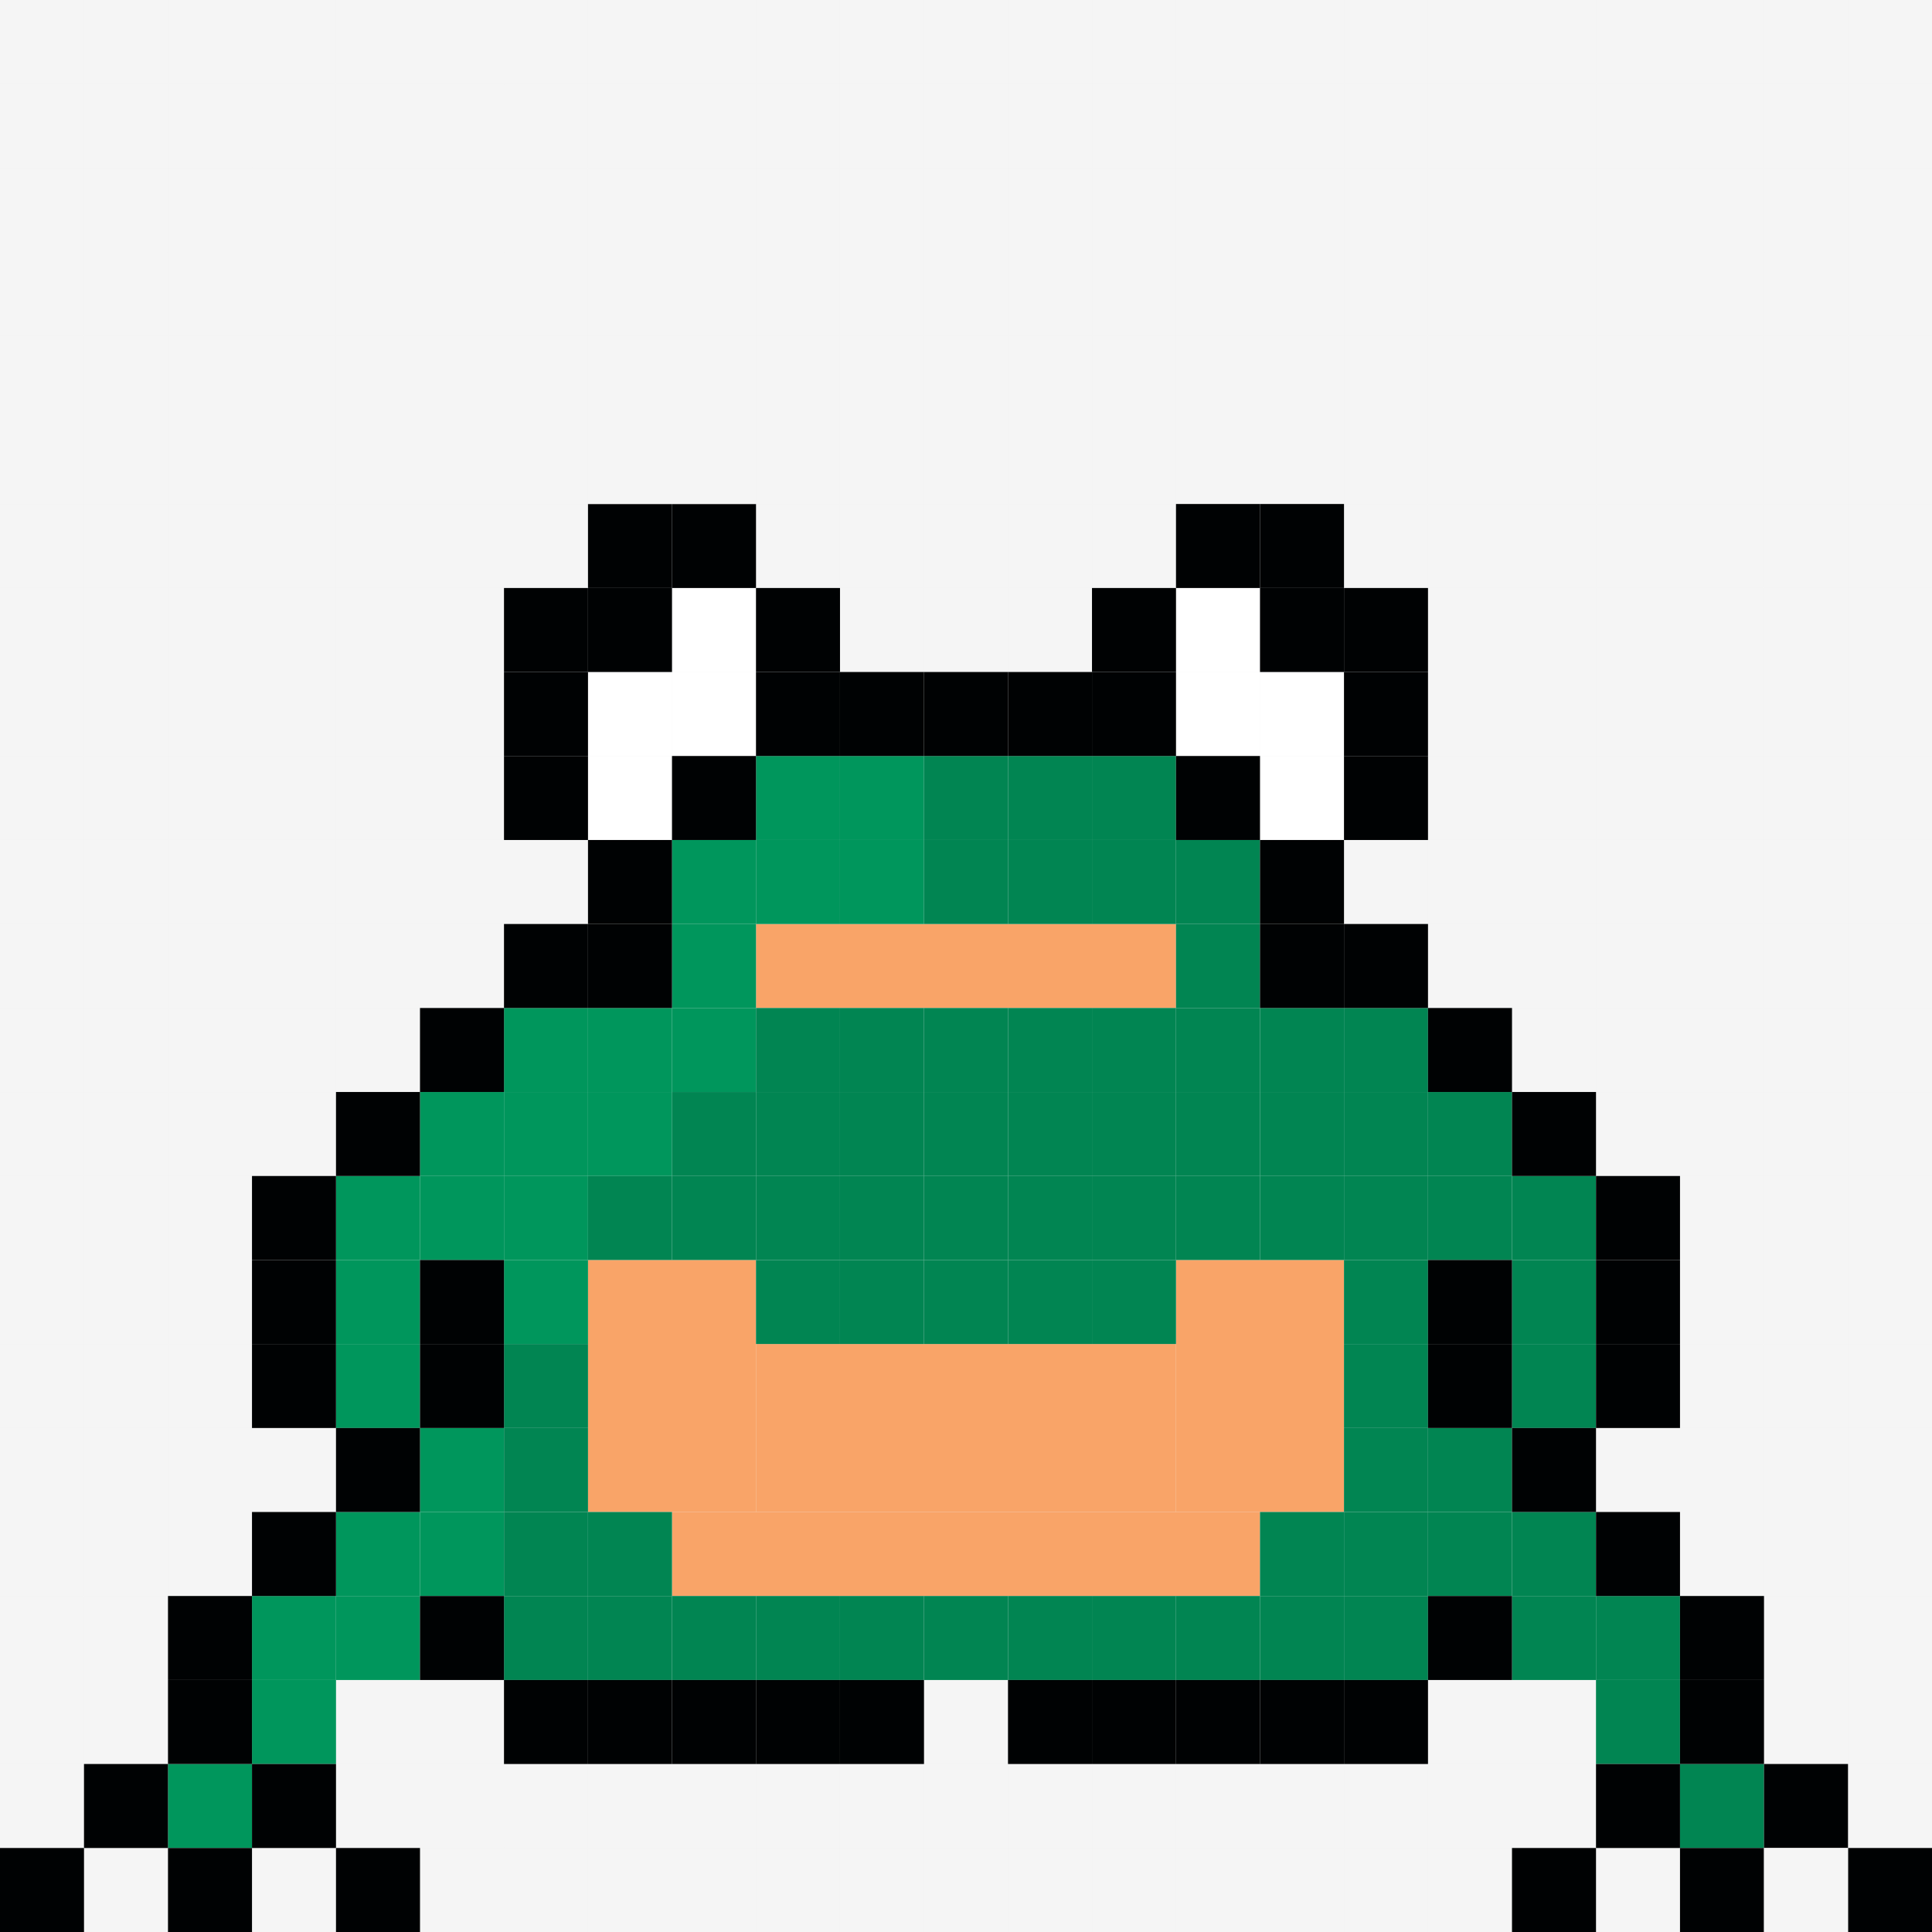
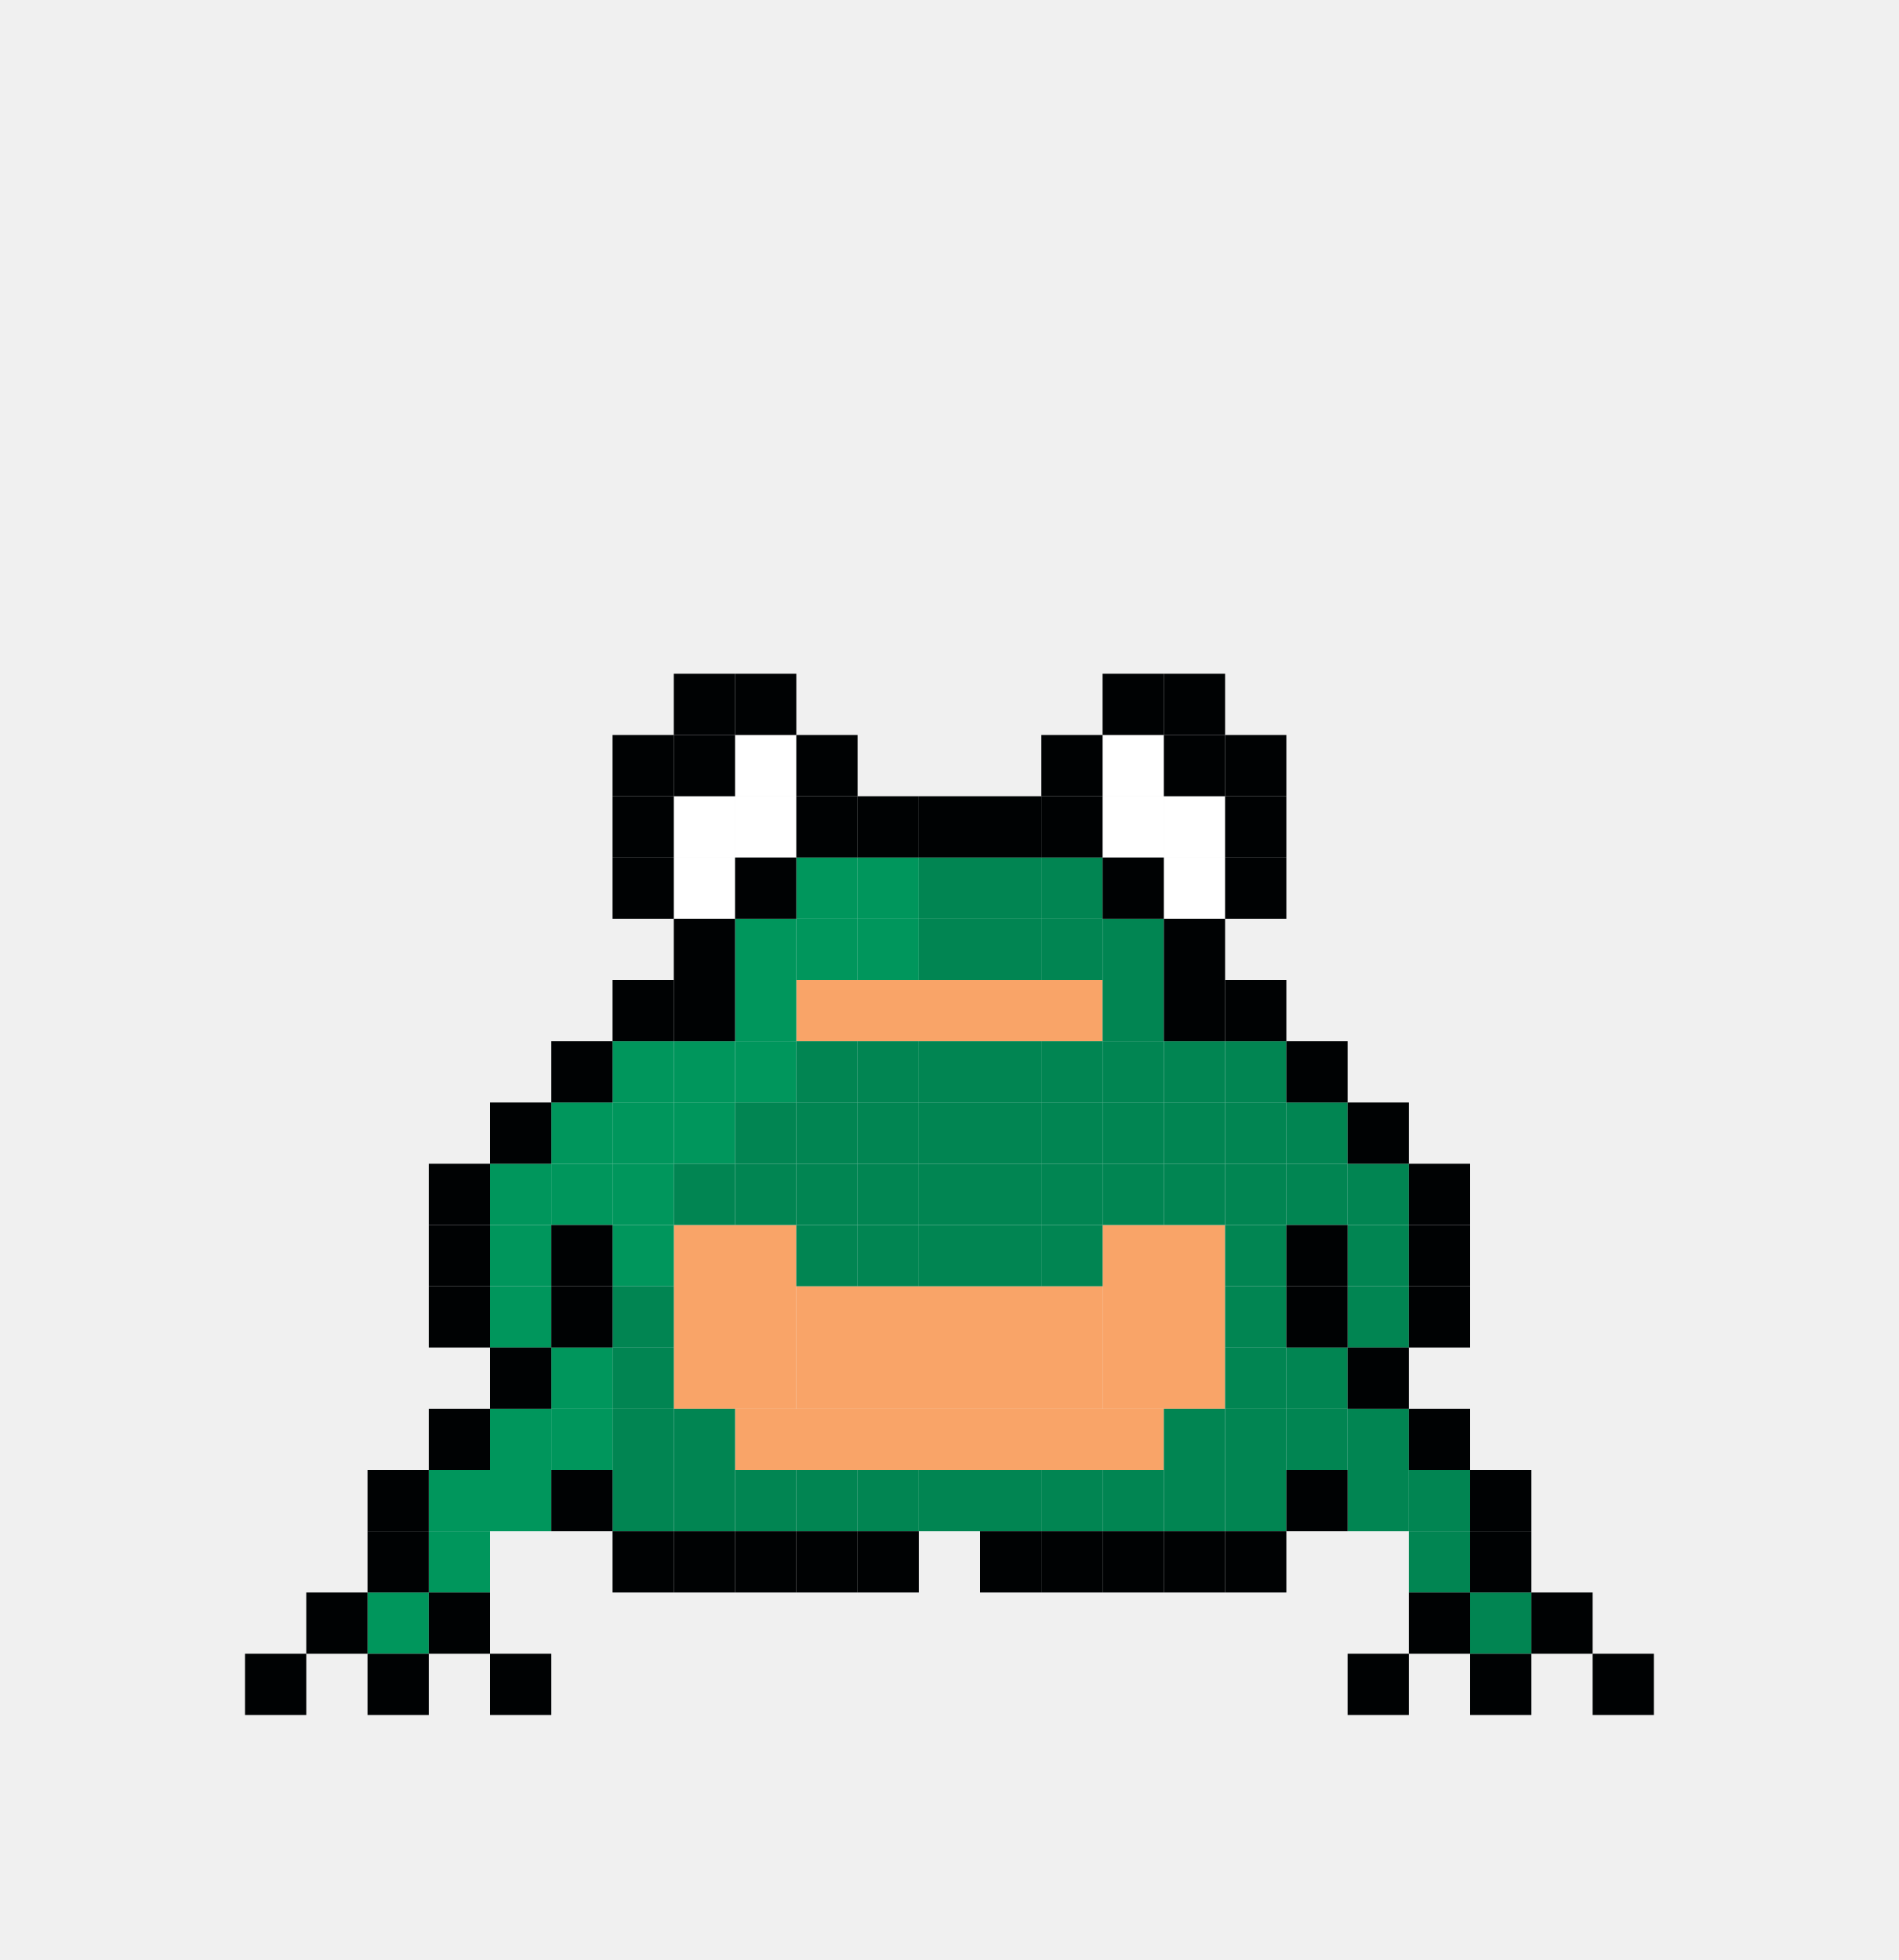
- <svg xmlns="http://www.w3.org/2000/svg" width="23" height="23" viewBox="0 0 23 23" fill="none">
-   <rect x="9" y="16" width="5" height="2" fill="#F9A468" />
-   <rect x="14" y="15" width="2" height="3" fill="#F9A468" />
-   <rect x="7" y="15" width="2" height="3" fill="#F9A468" />
-   <rect x="8" y="18" width="7" height="1" fill="#F9A468" />
-   <rect x="9" width="1" height="1" fill="#F5F5F5" />
-   <rect x="9" y="1" width="1" height="1" fill="#F5F5F5" />
-   <rect x="9" y="6" width="1" height="1" fill="#F5F5F5" />
-   <rect x="9" y="2" width="1" height="1" fill="#F5F5F5" />
-   <rect x="9" y="3" width="1" height="1" fill="#F5F5F5" />
-   <rect x="9" y="11" width="5" height="1" fill="#F9A468" />
-   <rect x="9" y="4" width="1" height="1" fill="#F5F5F5" />
-   <rect x="9" y="5" width="1" height="1" fill="#F5F5F5" />
-   <rect x="9" y="21" width="1" height="1" fill="#F5F5F5" />
-   <rect x="9" y="22" width="1" height="1" fill="#F5F5F5" />
-   <rect x="22" y="6" width="1" height="1" fill="#F5F5F5" />
-   <rect x="22" y="7" width="1" height="1" fill="#F5F5F5" />
-   <rect x="22" y="8" width="1" height="1" fill="#F5F5F5" />
-   <rect x="22" width="1" height="1" fill="#F5F5F5" />
-   <rect x="22" y="9" width="1" height="1" fill="#F5F5F5" />
-   <rect x="22" y="1" width="1" height="1" fill="#F5F5F5" />
-   <rect x="22" y="10" width="1" height="1" fill="#F5F5F5" />
-   <rect x="22" y="11" width="1" height="1" fill="#F5F5F5" />
-   <rect x="22" y="12" width="1" height="1" fill="#F5F5F5" />
-   <rect x="22" y="2" width="1" height="1" fill="#F5F5F5" />
-   <rect x="22" y="13" width="1" height="1" fill="#F5F5F5" />
-   <rect x="22" y="14" width="1" height="1" fill="#F5F5F5" />
-   <rect x="22" y="15" width="1" height="1" fill="#F5F5F5" />
-   <rect x="22" y="3" width="1" height="1" fill="#F5F5F5" />
-   <rect x="22" y="16" width="1" height="1" fill="#F5F5F5" />
-   <rect x="22" y="17" width="1" height="1" fill="#F5F5F5" />
-   <rect x="22" y="18" width="1" height="1" fill="#F5F5F5" />
-   <rect x="22" y="19" width="1" height="1" fill="#F5F5F5" />
-   <rect x="22" y="20" width="1" height="1" fill="#F5F5F5" />
-   <rect x="22" y="4" width="1" height="1" fill="#F5F5F5" />
-   <rect x="22" y="21" width="1" height="1" fill="#F5F5F5" />
-   <rect x="22" y="5" width="1" height="1" fill="#F5F5F5" />
-   <rect x="10" y="6" width="1" height="1" fill="#F5F5F5" />
-   <rect x="10" y="7" width="1" height="1" fill="#F5F5F5" />
-   <rect x="10" width="1" height="1" fill="#F5F5F5" />
-   <rect x="10" y="1" width="1" height="1" fill="#F5F5F5" />
-   <rect x="10" y="21" width="1" height="1" fill="#F5F5F5" />
-   <rect x="10" y="2" width="1" height="1" fill="#F5F5F5" />
-   <rect x="10" y="3" width="1" height="1" fill="#F5F5F5" />
-   <rect x="10" y="22" width="1" height="1" fill="#F5F5F5" />
-   <rect x="10" y="4" width="1" height="1" fill="#F5F5F5" />
-   <rect x="10" y="5" width="1" height="1" fill="#F5F5F5" />
-   <rect x="11" y="6" width="1" height="1" fill="#F5F5F5" />
-   <rect x="11" y="7" width="1" height="1" fill="#F5F5F5" />
-   <rect x="11" y="20" width="1" height="1" fill="#F5F5F5" />
-   <rect x="11" y="21" width="1" height="1" fill="#F5F5F5" />
-   <rect x="11" y="22" width="1" height="1" fill="#F5F5F5" />
-   <rect x="11" width="1" height="1" fill="#F5F5F5" />
-   <rect x="11" y="1" width="1" height="1" fill="#F5F5F5" />
-   <rect x="11" y="2" width="1" height="1" fill="#F5F5F5" />
-   <rect x="11" y="3" width="1" height="1" fill="#F5F5F5" />
-   <rect x="11" y="4" width="1" height="1" fill="#F5F5F5" />
-   <rect x="11" y="5" width="1" height="1" fill="#F5F5F5" />
-   <rect x="12" y="6" width="1" height="1" fill="#F5F5F5" />
-   <rect x="12" y="7" width="1" height="1" fill="#F5F5F5" />
-   <rect x="12" y="21" width="1" height="1" fill="#F5F5F5" />
-   <rect x="12" y="22" width="1" height="1" fill="#F5F5F5" />
-   <rect x="12" width="1" height="1" fill="#F5F5F5" />
-   <rect x="12" y="1" width="1" height="1" fill="#F5F5F5" />
-   <rect x="12" y="2" width="1" height="1" fill="#F5F5F5" />
-   <rect x="12" y="3" width="1" height="1" fill="#F5F5F5" />
-   <rect x="12" y="4" width="1" height="1" fill="#F5F5F5" />
-   <rect x="12" y="5" width="1" height="1" fill="#F5F5F5" />
-   <rect y="6" width="1" height="1" fill="#F5F5F5" />
-   <rect y="7" width="1" height="1" fill="#F5F5F5" />
-   <rect y="8" width="1" height="1" fill="#F5F5F5" />
-   <rect y="9" width="1" height="1" fill="#F5F5F5" />
-   <rect y="10" width="1" height="1" fill="#F5F5F5" />
-   <rect y="11" width="1" height="1" fill="#F5F5F5" />
-   <rect y="12" width="1" height="1" fill="#F5F5F5" />
-   <rect y="13" width="1" height="1" fill="#F5F5F5" />
-   <rect y="14" width="1" height="1" fill="#F5F5F5" />
-   <rect y="15" width="1" height="1" fill="#F5F5F5" />
-   <rect y="16" width="1" height="1" fill="#F5F5F5" />
-   <rect y="17" width="1" height="1" fill="#F5F5F5" />
-   <rect y="18" width="1" height="1" fill="#F5F5F5" />
-   <rect y="19" width="1" height="1" fill="#F5F5F5" />
-   <rect y="20" width="1" height="1" fill="#F5F5F5" />
-   <rect y="21" width="1" height="1" fill="#F5F5F5" />
-   <rect x="13" y="6" width="1" height="1" fill="#F5F5F5" />
-   <rect x="13" y="21" width="1" height="1" fill="#F5F5F5" />
-   <rect x="13" y="22" width="1" height="1" fill="#F5F5F5" />
-   <rect width="1" height="1" fill="#F5F5F5" />
-   <rect y="1" width="1" height="1" fill="#F5F5F5" />
-   <rect y="2" width="1" height="1" fill="#F5F5F5" />
-   <rect y="3" width="1" height="1" fill="#F5F5F5" />
-   <rect y="4" width="1" height="1" fill="#F5F5F5" />
-   <rect y="5" width="1" height="1" fill="#F5F5F5" />
-   <rect x="1" y="6" width="1" height="1" fill="#F5F5F5" />
-   <rect x="1" y="7" width="1" height="1" fill="#F5F5F5" />
-   <rect x="1" y="8" width="1" height="1" fill="#F5F5F5" />
-   <rect x="1" y="9" width="1" height="1" fill="#F5F5F5" />
-   <rect x="1" y="10" width="1" height="1" fill="#F5F5F5" />
-   <rect x="1" y="11" width="1" height="1" fill="#F5F5F5" />
-   <rect x="13" width="1" height="1" fill="#F5F5F5" />
-   <rect x="1" y="12" width="1" height="1" fill="#F5F5F5" />
-   <rect x="13" y="1" width="1" height="1" fill="#F5F5F5" />
-   <rect x="1" y="13" width="1" height="1" fill="#F5F5F5" />
-   <rect x="13" y="2" width="1" height="1" fill="#F5F5F5" />
-   <rect x="13" y="3" width="1" height="1" fill="#F5F5F5" />
-   <rect x="1" y="14" width="1" height="1" fill="#F5F5F5" />
-   <rect x="1" y="15" width="1" height="1" fill="#F5F5F5" />
-   <rect x="1" y="16" width="1" height="1" fill="#F5F5F5" />
-   <rect x="1" y="17" width="1" height="1" fill="#F5F5F5" />
-   <rect x="1" y="18" width="1" height="1" fill="#F5F5F5" />
-   <rect x="1" y="19" width="1" height="1" fill="#F5F5F5" />
-   <rect x="1" y="20" width="1" height="1" fill="#F5F5F5" />
-   <rect x="1" y="22" width="1" height="1" fill="#F5F5F5" />
-   <rect x="13" y="4" width="1" height="1" fill="#F5F5F5" />
-   <rect x="13" y="5" width="1" height="1" fill="#F5F5F5" />
-   <rect x="14" y="21" width="1" height="1" fill="#F5F5F5" />
-   <rect x="14" y="22" width="1" height="1" fill="#F5F5F5" />
-   <rect x="1" width="1" height="1" fill="#F5F5F5" />
-   <rect x="1" y="1" width="1" height="1" fill="#F5F5F5" />
-   <rect x="1" y="2" width="1" height="1" fill="#F5F5F5" />
-   <rect x="1" y="3" width="1" height="1" fill="#F5F5F5" />
-   <rect x="2" y="6" width="1" height="1" fill="#F5F5F5" />
-   <rect x="2" y="7" width="1" height="1" fill="#F5F5F5" />
-   <rect x="2" y="8" width="1" height="1" fill="#F5F5F5" />
-   <rect x="2" y="9" width="1" height="1" fill="#F5F5F5" />
-   <rect x="1" y="4" width="1" height="1" fill="#F5F5F5" />
-   <rect x="2" y="10" width="1" height="1" fill="#F5F5F5" />
-   <rect x="1" y="5" width="1" height="1" fill="#F5F5F5" />
-   <rect x="2" y="11" width="1" height="1" fill="#F5F5F5" />
-   <rect x="2" y="12" width="1" height="1" fill="#F5F5F5" />
-   <rect x="2" y="13" width="1" height="1" fill="#F5F5F5" />
-   <rect x="2" y="14" width="1" height="1" fill="#F5F5F5" />
-   <rect x="2" y="15" width="1" height="1" fill="#F5F5F5" />
-   <rect x="2" y="16" width="1" height="1" fill="#F5F5F5" />
-   <rect x="14" width="1" height="1" fill="#F5F5F5" />
-   <rect x="2" y="17" width="1" height="1" fill="#F5F5F5" />
-   <rect x="2" y="18" width="1" height="1" fill="#F5F5F5" />
-   <rect x="14" y="1" width="1" height="1" fill="#F5F5F5" />
-   <rect x="14" y="2" width="1" height="1" fill="#F5F5F5" />
-   <rect x="14" y="3" width="1" height="1" fill="#F5F5F5" />
-   <rect x="14" y="7" width="1" height="1" fill="white" />
-   <rect x="14" y="8" width="1" height="1" fill="white" />
-   <rect x="15" y="8" width="1" height="1" fill="white" />
-   <rect x="15" y="9" width="1" height="1" fill="white" />
-   <rect x="14" y="4" width="1" height="1" fill="#F5F5F5" />
-   <rect x="14" y="5" width="1" height="1" fill="#F5F5F5" />
-   <rect x="15" y="21" width="1" height="1" fill="#F5F5F5" />
-   <rect x="15" y="22" width="1" height="1" fill="#F5F5F5" />
-   <rect x="3" y="6" width="1" height="1" fill="#F5F5F5" />
-   <rect x="3" y="7" width="1" height="1" fill="#F5F5F5" />
-   <rect x="3" y="8" width="1" height="1" fill="#F5F5F5" />
-   <rect x="3" y="9" width="1" height="1" fill="#F5F5F5" />
-   <rect x="3" y="10" width="1" height="1" fill="#F5F5F5" />
-   <rect x="3" y="11" width="1" height="1" fill="#F5F5F5" />
-   <rect x="3" y="12" width="1" height="1" fill="#F5F5F5" />
-   <rect x="3" y="13" width="1" height="1" fill="#F5F5F5" />
-   <rect x="3" y="17" width="1" height="1" fill="#F5F5F5" />
-   <rect x="2" width="1" height="1" fill="#F5F5F5" />
-   <rect x="2" y="1" width="1" height="1" fill="#F5F5F5" />
-   <rect x="3" y="22" width="1" height="1" fill="#F5F5F5" />
-   <rect x="2" y="2" width="1" height="1" fill="#F5F5F5" />
-   <rect x="2" y="3" width="1" height="1" fill="#F5F5F5" />
-   <rect x="16" y="6" width="1" height="1" fill="#F5F5F5" />
-   <rect x="16" y="10" width="1" height="1" fill="#F5F5F5" />
-   <rect x="16" y="21" width="1" height="1" fill="#F5F5F5" />
-   <rect x="16" y="22" width="1" height="1" fill="#F5F5F5" />
-   <rect x="2" y="4" width="1" height="1" fill="#F5F5F5" />
-   <rect x="2" y="5" width="1" height="1" fill="#F5F5F5" />
-   <rect x="4" y="6" width="1" height="1" fill="#F5F5F5" />
-   <rect x="15" width="1" height="1" fill="#F5F5F5" />
-   <rect x="4" y="7" width="1" height="1" fill="#F5F5F5" />
-   <rect x="15" y="1" width="1" height="1" fill="#F5F5F5" />
-   <rect x="4" y="8" width="1" height="1" fill="#F5F5F5" />
-   <rect x="15" y="2" width="1" height="1" fill="#F5F5F5" />
-   <rect x="15" y="3" width="1" height="1" fill="#F5F5F5" />
-   <rect x="4" y="9" width="1" height="1" fill="#F5F5F5" />
-   <rect x="4" y="10" width="1" height="1" fill="#F5F5F5" />
-   <rect x="4" y="11" width="1" height="1" fill="#F5F5F5" />
-   <rect x="4" y="12" width="1" height="1" fill="#F5F5F5" />
-   <rect x="4" y="20" width="1" height="1" fill="#F5F5F5" />
-   <rect x="4" y="21" width="1" height="1" fill="#F5F5F5" />
-   <rect x="15" y="4" width="1" height="1" fill="#F5F5F5" />
-   <rect x="15" y="5" width="1" height="1" fill="#F5F5F5" />
-   <rect x="3" width="1" height="1" fill="#F5F5F5" />
-   <rect x="3" y="1" width="1" height="1" fill="#F5F5F5" />
-   <rect x="17" y="6" width="1" height="1" fill="#F5F5F5" />
-   <rect x="3" y="2" width="1" height="1" fill="#F5F5F5" />
-   <rect x="3" y="3" width="1" height="1" fill="#F5F5F5" />
-   <rect x="17" y="7" width="1" height="1" fill="#F5F5F5" />
-   <rect x="17" y="8" width="1" height="1" fill="#F5F5F5" />
-   <rect x="17" y="9" width="1" height="1" fill="#F5F5F5" />
-   <rect x="17" y="10" width="1" height="1" fill="#F5F5F5" />
-   <rect x="17" y="11" width="1" height="1" fill="#F5F5F5" />
-   <rect x="17" y="20" width="1" height="1" fill="#F5F5F5" />
-   <rect x="17" y="21" width="1" height="1" fill="#F5F5F5" />
-   <rect x="17" y="22" width="1" height="1" fill="#F5F5F5" />
-   <rect x="3" y="4" width="1" height="1" fill="#F5F5F5" />
-   <rect x="16" width="1" height="1" fill="#F5F5F5" />
-   <rect x="3" y="5" width="1" height="1" fill="#F5F5F5" />
-   <rect x="16" y="1" width="1" height="1" fill="#F5F5F5" />
-   <rect x="5" y="6" width="1" height="1" fill="#F5F5F5" />
-   <rect x="16" y="2" width="1" height="1" fill="#F5F5F5" />
-   <rect x="16" y="3" width="1" height="1" fill="#F5F5F5" />
-   <rect x="5" y="7" width="1" height="1" fill="#F5F5F5" />
-   <rect x="5" y="8" width="1" height="1" fill="#F5F5F5" />
-   <rect x="5" y="9" width="1" height="1" fill="#F5F5F5" />
-   <rect x="5" y="10" width="1" height="1" fill="#F5F5F5" />
-   <rect x="5" y="11" width="1" height="1" fill="#F5F5F5" />
-   <rect x="5" y="20" width="1" height="1" fill="#F5F5F5" />
-   <rect x="5" y="21" width="1" height="1" fill="#F5F5F5" />
-   <rect x="5" y="22" width="1" height="1" fill="#F5F5F5" />
-   <rect x="16" y="4" width="1" height="1" fill="#F5F5F5" />
-   <rect x="4" width="1" height="1" fill="#F5F5F5" />
-   <rect x="16" y="5" width="1" height="1" fill="#F5F5F5" />
-   <rect x="4" y="1" width="1" height="1" fill="#F5F5F5" />
-   <rect x="4" y="2" width="1" height="1" fill="#F5F5F5" />
-   <rect x="18" y="6" width="1" height="1" fill="#F5F5F5" />
-   <rect x="4" y="3" width="1" height="1" fill="#F5F5F5" />
-   <rect x="18" y="7" width="1" height="1" fill="#F5F5F5" />
-   <rect x="18" y="8" width="1" height="1" fill="#F5F5F5" />
-   <rect x="18" y="9" width="1" height="1" fill="#F5F5F5" />
-   <rect x="18" y="10" width="1" height="1" fill="#F5F5F5" />
-   <rect x="18" y="11" width="1" height="1" fill="#F5F5F5" />
-   <rect x="18" y="12" width="1" height="1" fill="#F5F5F5" />
-   <rect x="18" y="20" width="1" height="1" fill="#F5F5F5" />
-   <rect x="18" y="21" width="1" height="1" fill="#F5F5F5" />
-   <rect x="17" width="1" height="1" fill="#F5F5F5" />
-   <rect x="4" y="4" width="1" height="1" fill="#F5F5F5" />
-   <rect x="17" y="1" width="1" height="1" fill="#F5F5F5" />
-   <rect x="17" y="2" width="1" height="1" fill="#F5F5F5" />
-   <rect x="17" y="3" width="1" height="1" fill="#F5F5F5" />
-   <rect x="4" y="5" width="1" height="1" fill="#F5F5F5" />
-   <rect x="6" y="6" width="1" height="1" fill="#F5F5F5" />
-   <rect x="6" y="10" width="1" height="1" fill="#F5F5F5" />
-   <rect x="6" y="21" width="1" height="1" fill="#F5F5F5" />
-   <rect x="6" y="22" width="1" height="1" fill="#F5F5F5" />
-   <rect x="5" width="1" height="1" fill="#F5F5F5" />
-   <rect x="5" y="1" width="1" height="1" fill="#F5F5F5" />
-   <rect x="5" y="2" width="1" height="1" fill="#F5F5F5" />
-   <rect x="17" y="4" width="1" height="1" fill="#F5F5F5" />
-   <rect x="17" y="5" width="1" height="1" fill="#F5F5F5" />
-   <rect x="5" y="3" width="1" height="1" fill="#F5F5F5" />
-   <rect x="19" y="6" width="1" height="1" fill="#F5F5F5" />
-   <rect x="19" y="7" width="1" height="1" fill="#F5F5F5" />
-   <rect x="19" y="8" width="1" height="1" fill="#F5F5F5" />
-   <rect x="19" y="9" width="1" height="1" fill="#F5F5F5" />
-   <rect x="19" y="10" width="1" height="1" fill="#F5F5F5" />
-   <rect x="19" y="11" width="1" height="1" fill="#F5F5F5" />
-   <rect x="19" y="12" width="1" height="1" fill="#F5F5F5" />
-   <rect x="19" y="13" width="1" height="1" fill="#F5F5F5" />
-   <rect x="19" y="17" width="1" height="1" fill="#F5F5F5" />
-   <rect x="19" y="22" width="1" height="1" fill="#F5F5F5" />
-   <rect x="18" width="1" height="1" fill="#F5F5F5" />
-   <rect x="18" y="1" width="1" height="1" fill="#F5F5F5" />
-   <rect x="18" y="2" width="1" height="1" fill="#F5F5F5" />
-   <rect x="18" y="3" width="1" height="1" fill="#F5F5F5" />
-   <rect x="5" y="4" width="1" height="1" fill="#F5F5F5" />
-   <rect x="5" y="5" width="1" height="1" fill="#F5F5F5" />
-   <rect x="7" y="21" width="1" height="1" fill="#F5F5F5" />
-   <rect x="7" y="22" width="1" height="1" fill="#F5F5F5" />
-   <rect x="6" width="1" height="1" fill="#F5F5F5" />
-   <rect x="6" y="1" width="1" height="1" fill="#F5F5F5" />
-   <rect x="6" y="2" width="1" height="1" fill="#F5F5F5" />
-   <rect x="6" y="3" width="1" height="1" fill="#F5F5F5" />
-   <rect x="18" y="4" width="1" height="1" fill="#F5F5F5" />
-   <rect x="18" y="5" width="1" height="1" fill="#F5F5F5" />
-   <rect x="20" y="6" width="1" height="1" fill="#F5F5F5" />
-   <rect x="20" y="7" width="1" height="1" fill="#F5F5F5" />
-   <rect x="20" y="8" width="1" height="1" fill="#F5F5F5" />
-   <rect x="20" y="9" width="1" height="1" fill="#F5F5F5" />
-   <rect x="20" y="10" width="1" height="1" fill="#F5F5F5" />
-   <rect x="20" y="11" width="1" height="1" fill="#F5F5F5" />
-   <rect x="20" y="12" width="1" height="1" fill="#F5F5F5" />
-   <rect x="20" y="13" width="1" height="1" fill="#F5F5F5" />
-   <rect x="20" y="14" width="1" height="1" fill="#F5F5F5" />
-   <rect x="20" y="15" width="1" height="1" fill="#F5F5F5" />
-   <rect x="20" y="16" width="1" height="1" fill="#F5F5F5" />
-   <rect x="20" y="17" width="1" height="1" fill="#F5F5F5" />
-   <rect x="20" y="18" width="1" height="1" fill="#F5F5F5" />
-   <rect x="19" width="1" height="1" fill="#F5F5F5" />
-   <rect x="19" y="1" width="1" height="1" fill="#F5F5F5" />
-   <rect x="19" y="2" width="1" height="1" fill="#F5F5F5" />
-   <rect x="19" y="3" width="1" height="1" fill="#F5F5F5" />
-   <rect x="6" y="4" width="1" height="1" fill="#F5F5F5" />
-   <rect x="6" y="5" width="1" height="1" fill="#F5F5F5" />
-   <rect x="7" y="8" width="1" height="1" fill="white" />
-   <rect x="7" y="9" width="1" height="1" fill="white" />
-   <rect x="8" y="7" width="1" height="1" fill="white" />
-   <rect x="8" y="8" width="1" height="1" fill="white" />
-   <rect x="9" y="9" width="1" height="1" fill="#00965C" />
-   <rect x="9" y="10" width="1" height="1" fill="#00965C" />
-   <rect x="10" y="9" width="1" height="1" fill="#00965C" />
-   <rect x="10" y="10" width="1" height="1" fill="#00965C" />
-   <rect x="2" y="21" width="1" height="1" fill="#00965C" />
-   <rect x="3" y="19" width="1" height="1" fill="#00965C" />
-   <rect x="3" y="20" width="1" height="1" fill="#00965C" />
-   <rect x="4" y="14" width="1" height="1" fill="#00965C" />
-   <rect x="4" y="15" width="1" height="1" fill="#00965C" />
-   <rect x="4" y="16" width="1" height="1" fill="#00965C" />
-   <rect x="4" y="18" width="1" height="1" fill="#00965C" />
-   <rect x="4" y="19" width="1" height="1" fill="#00965C" />
-   <rect x="5" y="13" width="1" height="1" fill="#00965C" />
-   <rect x="5" y="14" width="1" height="1" fill="#00965C" />
-   <rect x="5" y="17" width="1" height="1" fill="#00965C" />
-   <rect x="5" y="18" width="1" height="1" fill="#00965C" />
-   <rect x="6" y="12" width="1" height="1" fill="#00965C" />
-   <rect x="6" y="13" width="1" height="1" fill="#00965C" />
-   <rect x="6" y="14" width="1" height="1" fill="#00965C" />
-   <rect x="6" y="15" width="1" height="1" fill="#00965C" />
-   <rect x="7" y="12" width="1" height="1" fill="#00965C" />
-   <rect x="7" y="13" width="1" height="1" fill="#00965C" />
-   <rect x="8" y="10" width="1" height="1" fill="#00965C" />
-   <rect x="8" y="11" width="1" height="1" fill="#00965C" />
-   <rect x="8" y="12" width="1" height="1" fill="#00965C" />
-   <rect x="9" y="12" width="1" height="1" fill="#018552" />
-   <rect x="9" y="13" width="1" height="1" fill="#018552" />
-   <rect x="9" y="14" width="1" height="1" fill="#018552" />
-   <rect x="9" y="15" width="1" height="1" fill="#018552" />
-   <rect x="9" y="19" width="1" height="1" fill="#018552" />
-   <rect x="10" y="12" width="1" height="1" fill="#018552" />
-   <rect x="10" y="13" width="1" height="1" fill="#018552" />
-   <rect x="10" y="14" width="1" height="1" fill="#018552" />
-   <rect x="10" y="15" width="1" height="1" fill="#018552" />
-   <rect x="10" y="19" width="1" height="1" fill="#018552" />
-   <rect x="11" y="9" width="1" height="1" fill="#018552" />
-   <rect x="11" y="10" width="1" height="1" fill="#018552" />
-   <rect x="11" y="12" width="1" height="1" fill="#018552" />
-   <rect x="11" y="13" width="1" height="1" fill="#018552" />
-   <rect x="11" y="14" width="1" height="1" fill="#018552" />
-   <rect x="11" y="15" width="1" height="1" fill="#018552" />
-   <rect x="11" y="19" width="1" height="1" fill="#018552" />
-   <rect x="12" y="9" width="1" height="1" fill="#018552" />
-   <rect x="12" y="10" width="1" height="1" fill="#018552" />
-   <rect x="12" y="12" width="1" height="1" fill="#018552" />
-   <rect x="12" y="13" width="1" height="1" fill="#018552" />
-   <rect x="12" y="14" width="1" height="1" fill="#018552" />
-   <rect x="12" y="15" width="1" height="1" fill="#018552" />
-   <rect x="12" y="19" width="1" height="1" fill="#018552" />
-   <rect x="13" y="9" width="1" height="1" fill="#018552" />
-   <rect x="13" y="10" width="1" height="1" fill="#018552" />
-   <rect x="13" y="12" width="1" height="1" fill="#018552" />
-   <rect x="13" y="13" width="1" height="1" fill="#018552" />
-   <rect x="13" y="14" width="1" height="1" fill="#018552" />
-   <rect x="13" y="15" width="1" height="1" fill="#018552" />
-   <rect x="13" y="19" width="1" height="1" fill="#018552" />
-   <rect x="14" y="10" width="1" height="1" fill="#018552" />
-   <rect x="14" y="11" width="1" height="1" fill="#018552" />
-   <rect x="14" y="12" width="1" height="1" fill="#018552" />
-   <rect x="14" y="13" width="1" height="1" fill="#018552" />
-   <rect x="14" y="14" width="1" height="1" fill="#018552" />
-   <rect x="14" y="19" width="1" height="1" fill="#018552" />
-   <rect x="15" y="12" width="1" height="1" fill="#018552" />
-   <rect x="15" y="13" width="1" height="1" fill="#018552" />
-   <rect x="15" y="14" width="1" height="1" fill="#018552" />
-   <rect x="15" y="18" width="1" height="1" fill="#018552" />
-   <rect x="15" y="19" width="1" height="1" fill="#018552" />
-   <rect x="16" y="12" width="1" height="1" fill="#018552" />
-   <rect x="16" y="13" width="1" height="1" fill="#018552" />
-   <rect x="16" y="14" width="1" height="1" fill="#018552" />
-   <rect x="16" y="15" width="1" height="1" fill="#018552" />
-   <rect x="16" y="16" width="1" height="1" fill="#018552" />
-   <rect x="16" y="17" width="1" height="1" fill="#018552" />
-   <rect x="16" y="18" width="1" height="1" fill="#018552" />
-   <rect x="16" y="19" width="1" height="1" fill="#018552" />
-   <rect x="17" y="13" width="1" height="1" fill="#018552" />
-   <rect x="17" y="14" width="1" height="1" fill="#018552" />
-   <rect x="17" y="17" width="1" height="1" fill="#018552" />
-   <rect x="17" y="18" width="1" height="1" fill="#018552" />
-   <rect x="18" y="14" width="1" height="1" fill="#018552" />
-   <rect x="18" y="15" width="1" height="1" fill="#018552" />
-   <rect x="18" y="16" width="1" height="1" fill="#018552" />
-   <rect x="18" y="18" width="1" height="1" fill="#018552" />
-   <rect x="18" y="19" width="1" height="1" fill="#018552" />
-   <rect x="6" y="16" width="1" height="1" fill="#018552" />
-   <rect x="6" y="17" width="1" height="1" fill="#018552" />
-   <rect x="6" y="18" width="1" height="1" fill="#018552" />
-   <rect x="6" y="19" width="1" height="1" fill="#018552" />
-   <rect x="19" y="19" width="1" height="1" fill="#018552" />
-   <rect x="19" y="20" width="1" height="1" fill="#018552" />
-   <rect x="7" y="14" width="1" height="1" fill="#018552" />
-   <rect x="7" y="18" width="1" height="1" fill="#018552" />
-   <rect x="7" y="19" width="1" height="1" fill="#018552" />
-   <rect x="20" y="21" width="1" height="1" fill="#018552" />
-   <rect x="8" y="13" width="1" height="1" fill="#018552" />
-   <rect x="8" y="14" width="1" height="1" fill="#018552" />
-   <rect x="8" y="19" width="1" height="1" fill="#018552" />
-   <rect x="8" y="21" width="1" height="1" fill="#F5F5F5" />
-   <rect x="8" y="22" width="1" height="1" fill="#F5F5F5" />
-   <rect x="7" width="1" height="1" fill="#F5F5F5" />
-   <rect x="7" y="1" width="1" height="1" fill="#F5F5F5" />
-   <rect x="7" y="2" width="1" height="1" fill="#F5F5F5" />
-   <rect x="7" y="3" width="1" height="1" fill="#F5F5F5" />
-   <rect x="19" y="4" width="1" height="1" fill="#F5F5F5" />
-   <rect x="19" y="5" width="1" height="1" fill="#F5F5F5" />
-   <rect x="21" y="6" width="1" height="1" fill="#F5F5F5" />
-   <rect x="21" y="7" width="1" height="1" fill="#F5F5F5" />
-   <rect x="21" y="8" width="1" height="1" fill="#F5F5F5" />
-   <rect x="20" width="1" height="1" fill="#F5F5F5" />
-   <rect x="20" y="1" width="1" height="1" fill="#F5F5F5" />
-   <rect x="20" y="2" width="1" height="1" fill="#F5F5F5" />
-   <rect x="21" y="9" width="1" height="1" fill="#F5F5F5" />
-   <rect x="20" y="3" width="1" height="1" fill="#F5F5F5" />
-   <rect x="21" y="10" width="1" height="1" fill="#F5F5F5" />
-   <rect x="21" y="11" width="1" height="1" fill="#F5F5F5" />
-   <rect x="21" y="12" width="1" height="1" fill="#F5F5F5" />
-   <rect x="21" y="13" width="1" height="1" fill="#F5F5F5" />
-   <rect x="21" y="14" width="1" height="1" fill="#F5F5F5" />
-   <rect x="21" y="15" width="1" height="1" fill="#F5F5F5" />
-   <rect x="21" y="16" width="1" height="1" fill="#F5F5F5" />
-   <rect x="21" y="17" width="1" height="1" fill="#F5F5F5" />
-   <rect x="21" y="18" width="1" height="1" fill="#F5F5F5" />
-   <rect x="8" width="1" height="1" fill="#F5F5F5" />
-   <rect x="8" y="1" width="1" height="1" fill="#F5F5F5" />
-   <rect x="8" y="2" width="1" height="1" fill="#F5F5F5" />
-   <rect x="8" y="3" width="1" height="1" fill="#F5F5F5" />
-   <rect x="21" y="19" width="1" height="1" fill="#F5F5F5" />
-   <rect x="21" y="20" width="1" height="1" fill="#F5F5F5" />
-   <rect x="9" y="7" width="1" height="1" fill="#000203" />
-   <rect x="9" y="8" width="1" height="1" fill="#000203" />
-   <rect x="9" y="20" width="1" height="1" fill="#000203" />
-   <rect x="22" y="22" width="1" height="1" fill="#000203" />
-   <rect x="10" y="8" width="1" height="1" fill="#000203" />
-   <rect x="10" y="20" width="1" height="1" fill="#000203" />
-   <rect x="11" y="8" width="1" height="1" fill="#000203" />
-   <rect x="12" y="8" width="1" height="1" fill="#000203" />
-   <rect x="12" y="20" width="1" height="1" fill="#000203" />
-   <rect y="22" width="1" height="1" fill="#000203" />
-   <rect x="13" y="7" width="1" height="1" fill="#000203" />
-   <rect x="13" y="8" width="1" height="1" fill="#000203" />
-   <rect x="13" y="20" width="1" height="1" fill="#000203" />
-   <rect x="1" y="21" width="1" height="1" fill="#000203" />
-   <rect x="14" y="6" width="1" height="1" fill="#000203" />
-   <rect x="14" y="9" width="1" height="1" fill="#000203" />
-   <rect x="14" y="20" width="1" height="1" fill="#000203" />
-   <rect x="2" y="19" width="1" height="1" fill="#000203" />
-   <rect x="2" y="20" width="1" height="1" fill="#000203" />
-   <rect x="2" y="22" width="1" height="1" fill="#000203" />
-   <rect x="15" y="6" width="1" height="1" fill="#000203" />
-   <rect x="15" y="7" width="1" height="1" fill="#000203" />
-   <rect x="15" y="10" width="1" height="1" fill="#000203" />
-   <rect x="15" y="11" width="1" height="1" fill="#000203" />
-   <rect x="15" y="20" width="1" height="1" fill="#000203" />
-   <rect x="3" y="14" width="1" height="1" fill="#000203" />
-   <rect x="3" y="15" width="1" height="1" fill="#000203" />
-   <rect x="3" y="16" width="1" height="1" fill="#000203" />
-   <rect x="3" y="18" width="1" height="1" fill="#000203" />
-   <rect x="3" y="21" width="1" height="1" fill="#000203" />
-   <rect x="16" y="7" width="1" height="1" fill="#000203" />
-   <rect x="16" y="8" width="1" height="1" fill="#000203" />
-   <rect x="16" y="9" width="1" height="1" fill="#000203" />
-   <rect x="16" y="11" width="1" height="1" fill="#000203" />
-   <rect x="16" y="20" width="1" height="1" fill="#000203" />
-   <rect x="4" y="13" width="1" height="1" fill="#000203" />
-   <rect x="4" y="17" width="1" height="1" fill="#000203" />
-   <rect x="4" y="22" width="1" height="1" fill="#000203" />
-   <rect x="17" y="12" width="1" height="1" fill="#000203" />
-   <rect x="17" y="15" width="1" height="1" fill="#000203" />
-   <rect x="17" y="16" width="1" height="1" fill="#000203" />
-   <rect x="17" y="19" width="1" height="1" fill="#000203" />
-   <rect x="5" y="12" width="1" height="1" fill="#000203" />
-   <rect x="5" y="15" width="1" height="1" fill="#000203" />
-   <rect x="5" y="16" width="1" height="1" fill="#000203" />
-   <rect x="5" y="19" width="1" height="1" fill="#000203" />
-   <rect x="18" y="13" width="1" height="1" fill="#000203" />
-   <rect x="18" y="17" width="1" height="1" fill="#000203" />
-   <rect x="18" y="22" width="1" height="1" fill="#000203" />
-   <rect x="6" y="7" width="1" height="1" fill="#000203" />
-   <rect x="6" y="8" width="1" height="1" fill="#000203" />
-   <rect x="6" y="9" width="1" height="1" fill="#000203" />
-   <rect x="6" y="11" width="1" height="1" fill="#000203" />
-   <rect x="6" y="20" width="1" height="1" fill="#000203" />
-   <rect x="19" y="14" width="1" height="1" fill="#000203" />
-   <rect x="19" y="15" width="1" height="1" fill="#000203" />
-   <rect x="19" y="16" width="1" height="1" fill="#000203" />
-   <rect x="19" y="18" width="1" height="1" fill="#000203" />
-   <rect x="19" y="21" width="1" height="1" fill="#000203" />
-   <rect x="7" y="6" width="1" height="1" fill="#000203" />
-   <rect x="7" y="7" width="1" height="1" fill="#000203" />
-   <rect x="7" y="10" width="1" height="1" fill="#000203" />
-   <rect x="7" y="11" width="1" height="1" fill="#000203" />
-   <rect x="7" y="20" width="1" height="1" fill="#000203" />
-   <rect x="20" y="19" width="1" height="1" fill="#000203" />
-   <rect x="20" y="20" width="1" height="1" fill="#000203" />
-   <rect x="20" y="22" width="1" height="1" fill="#000203" />
-   <rect x="8" y="6" width="1" height="1" fill="#000203" />
-   <rect x="8" y="9" width="1" height="1" fill="#000203" />
-   <rect x="8" y="20" width="1" height="1" fill="#000203" />
-   <rect x="21" y="21" width="1" height="1" fill="#000203" />
-   <rect x="21" y="22" width="1" height="1" fill="#F5F5F5" />
-   <rect x="7" y="4" width="1" height="1" fill="#F5F5F5" />
-   <rect x="7" y="5" width="1" height="1" fill="#F5F5F5" />
-   <rect x="21" width="1" height="1" fill="#F5F5F5" />
-   <rect x="21" y="1" width="1" height="1" fill="#F5F5F5" />
-   <rect x="21" y="2" width="1" height="1" fill="#F5F5F5" />
-   <rect x="21" y="3" width="1" height="1" fill="#F5F5F5" />
-   <rect x="20" y="4" width="1" height="1" fill="#F5F5F5" />
-   <rect x="20" y="5" width="1" height="1" fill="#F5F5F5" />
-   <rect x="8" y="4" width="1" height="1" fill="#F5F5F5" />
-   <rect x="8" y="5" width="1" height="1" fill="#F5F5F5" />
-   <rect x="21" y="4" width="1" height="1" fill="#F5F5F5" />
-   <rect x="21" y="5" width="1" height="1" fill="#F5F5F5" />
+ <svg xmlns="http://www.w3.org/2000/svg" width="93" height="96" viewBox="0 0 93 96" fill="none">
+   <rect x="39" y="63" width="15" height="6" fill="#F9A468" />
+   <rect x="54" y="60" width="6" height="9" fill="#F9A468" />
+   <rect x="33" y="60" width="6" height="9" fill="#F9A468" />
+   <rect x="36" y="69" width="21" height="3" fill="#F9A468" />
+   <rect x="39" y="48" width="15" height="3" fill="#F9A468" />
+   <rect x="54" y="36" width="3" height="3" fill="white" />
+   <rect x="54" y="39" width="3" height="3" fill="white" />
+   <rect x="57" y="39" width="3" height="3" fill="white" />
+   <rect x="57" y="42" width="3" height="3" fill="white" />
+   <rect x="33" y="39" width="3" height="3" fill="white" />
+   <rect x="33" y="42" width="3" height="3" fill="white" />
+   <rect x="36" y="36" width="3" height="3" fill="white" />
+   <rect x="36" y="39" width="3" height="3" fill="white" />
+   <rect x="39" y="42" width="3" height="3" fill="#00965C" />
+   <rect x="39" y="45" width="3" height="3" fill="#00965C" />
+   <rect x="42" y="42" width="3" height="3" fill="#00965C" />
+   <rect x="42" y="45" width="3" height="3" fill="#00965C" />
+   <rect x="18" y="78" width="3" height="3" fill="#00965C" />
+   <rect x="21" y="72" width="3" height="3" fill="#00965C" />
+   <rect x="21" y="75" width="3" height="3" fill="#00965C" />
+   <rect x="24" y="57" width="3" height="3" fill="#00965C" />
+   <rect x="24" y="60" width="3" height="3" fill="#00965C" />
+   <rect x="24" y="63" width="3" height="3" fill="#00965C" />
+   <rect x="24" y="69" width="3" height="3" fill="#00965C" />
+   <rect x="24" y="72" width="3" height="3" fill="#00965C" />
+   <rect x="27" y="54" width="3" height="3" fill="#00965C" />
+   <rect x="27" y="57" width="3" height="3" fill="#00965C" />
+   <rect x="27" y="66" width="3" height="3" fill="#00965C" />
+   <rect x="27" y="69" width="3" height="3" fill="#00965C" />
+   <rect x="30" y="51" width="3" height="3" fill="#00965C" />
+   <rect x="30" y="54" width="3" height="3" fill="#00965C" />
+   <rect x="30" y="57" width="3" height="3" fill="#00965C" />
+   <rect x="30" y="60" width="3" height="3" fill="#00965C" />
+   <rect x="33" y="51" width="3" height="3" fill="#00965C" />
+   <rect x="33" y="54" width="3" height="3" fill="#00965C" />
+   <rect x="36" y="45" width="3" height="3" fill="#00965C" />
+   <rect x="36" y="48" width="3" height="3" fill="#00965C" />
+   <rect x="36" y="51" width="3" height="3" fill="#00965C" />
+   <rect x="39" y="51" width="3" height="3" fill="#018552" />
+   <rect x="39" y="54" width="3" height="3" fill="#018552" />
+   <rect x="39" y="57" width="3" height="3" fill="#018552" />
+   <rect x="39" y="60" width="3" height="3" fill="#018552" />
+   <rect x="39" y="72" width="3" height="3" fill="#018552" />
+   <rect x="42" y="51" width="3" height="3" fill="#018552" />
+   <rect x="42" y="54" width="3" height="3" fill="#018552" />
+   <rect x="42" y="57" width="3" height="3" fill="#018552" />
+   <rect x="42" y="60" width="3" height="3" fill="#018552" />
+   <rect x="42" y="72" width="3" height="3" fill="#018552" />
+   <rect x="45" y="42" width="3" height="3" fill="#018552" />
+   <rect x="45" y="45" width="3" height="3" fill="#018552" />
+   <rect x="45" y="51" width="3" height="3" fill="#018552" />
+   <rect x="45" y="54" width="3" height="3" fill="#018552" />
+   <rect x="45" y="57" width="3" height="3" fill="#018552" />
+   <rect x="45" y="60" width="3" height="3" fill="#018552" />
+   <rect x="45" y="72" width="3" height="3" fill="#018552" />
+   <rect x="48" y="42" width="3" height="3" fill="#018552" />
+   <rect x="48" y="45" width="3" height="3" fill="#018552" />
+   <rect x="48" y="51" width="3" height="3" fill="#018552" />
+   <rect x="48" y="54" width="3" height="3" fill="#018552" />
+   <rect x="48" y="57" width="3" height="3" fill="#018552" />
+   <rect x="48" y="60" width="3" height="3" fill="#018552" />
+   <rect x="48" y="72" width="3" height="3" fill="#018552" />
+   <rect x="51" y="42" width="3" height="3" fill="#018552" />
+   <rect x="51" y="45" width="3" height="3" fill="#018552" />
+   <rect x="51" y="51" width="3" height="3" fill="#018552" />
+   <rect x="51" y="54" width="3" height="3" fill="#018552" />
+   <rect x="51" y="57" width="3" height="3" fill="#018552" />
+   <rect x="51" y="60" width="3" height="3" fill="#018552" />
+   <rect x="51" y="72" width="3" height="3" fill="#018552" />
+   <rect x="54" y="45" width="3" height="3" fill="#018552" />
+   <rect x="54" y="48" width="3" height="3" fill="#018552" />
+   <rect x="54" y="51" width="3" height="3" fill="#018552" />
+   <rect x="54" y="54" width="3" height="3" fill="#018552" />
+   <rect x="54" y="57" width="3" height="3" fill="#018552" />
+   <rect x="54" y="72" width="3" height="3" fill="#018552" />
+   <rect x="57" y="51" width="3" height="3" fill="#018552" />
+   <rect x="57" y="54" width="3" height="3" fill="#018552" />
+   <rect x="57" y="57" width="3" height="3" fill="#018552" />
+   <rect x="57" y="69" width="3" height="3" fill="#018552" />
+   <rect x="57" y="72" width="3" height="3" fill="#018552" />
+   <rect x="60" y="51" width="3" height="3" fill="#018552" />
+   <rect x="60" y="54" width="3" height="3" fill="#018552" />
+   <rect x="60" y="57" width="3" height="3" fill="#018552" />
+   <rect x="60" y="60" width="3" height="3" fill="#018552" />
+   <rect x="60" y="63" width="3" height="3" fill="#018552" />
+   <rect x="60" y="66" width="3" height="3" fill="#018552" />
+   <rect x="60" y="69" width="3" height="3" fill="#018552" />
+   <rect x="60" y="72" width="3" height="3" fill="#018552" />
+   <rect x="63" y="54" width="3" height="3" fill="#018552" />
+   <rect x="63" y="57" width="3" height="3" fill="#018552" />
+   <rect x="63" y="66" width="3" height="3" fill="#018552" />
+   <rect x="63" y="69" width="3" height="3" fill="#018552" />
+   <rect x="66" y="57" width="3" height="3" fill="#018552" />
+   <rect x="66" y="60" width="3" height="3" fill="#018552" />
+   <rect x="66" y="63" width="3" height="3" fill="#018552" />
+   <rect x="66" y="69" width="3" height="3" fill="#018552" />
+   <rect x="66" y="72" width="3" height="3" fill="#018552" />
+   <rect x="30" y="63" width="3" height="3" fill="#018552" />
+   <rect x="30" y="66" width="3" height="3" fill="#018552" />
+   <rect x="30" y="69" width="3" height="3" fill="#018552" />
+   <rect x="30" y="72" width="3" height="3" fill="#018552" />
+   <rect x="69" y="72" width="3" height="3" fill="#018552" />
+   <rect x="69" y="75" width="3" height="3" fill="#018552" />
+   <rect x="33" y="57" width="3" height="3" fill="#018552" />
+   <rect x="33" y="69" width="3" height="3" fill="#018552" />
+   <rect x="33" y="72" width="3" height="3" fill="#018552" />
+   <rect x="72" y="78" width="3" height="3" fill="#018552" />
+   <rect x="36" y="54" width="3" height="3" fill="#018552" />
+   <rect x="36" y="57" width="3" height="3" fill="#018552" />
+   <rect x="36" y="72" width="3" height="3" fill="#018552" />
+   <rect x="39" y="36" width="3" height="3" fill="#000203" />
+   <rect x="39" y="39" width="3" height="3" fill="#000203" />
+   <rect x="39" y="75" width="3" height="3" fill="#000203" />
+   <rect x="78" y="81" width="3" height="3" fill="#000203" />
+   <rect x="42" y="39" width="3" height="3" fill="#000203" />
+   <rect x="42" y="75" width="3" height="3" fill="#000203" />
+   <rect x="45" y="39" width="3" height="3" fill="#000203" />
+   <rect x="48" y="39" width="3" height="3" fill="#000203" />
+   <rect x="48" y="75" width="3" height="3" fill="#000203" />
+   <rect x="12" y="81" width="3" height="3" fill="#000203" />
+   <rect x="51" y="36" width="3" height="3" fill="#000203" />
+   <rect x="51" y="39" width="3" height="3" fill="#000203" />
+   <rect x="51" y="75" width="3" height="3" fill="#000203" />
+   <rect x="15" y="78" width="3" height="3" fill="#000203" />
+   <rect x="54" y="33" width="3" height="3" fill="#000203" />
+   <rect x="54" y="42" width="3" height="3" fill="#000203" />
+   <rect x="54" y="75" width="3" height="3" fill="#000203" />
+   <rect x="18" y="72" width="3" height="3" fill="#000203" />
+   <rect x="18" y="75" width="3" height="3" fill="#000203" />
+   <rect x="18" y="81" width="3" height="3" fill="#000203" />
+   <rect x="57" y="33" width="3" height="3" fill="#000203" />
+   <rect x="57" y="36" width="3" height="3" fill="#000203" />
+   <rect x="57" y="45" width="3" height="3" fill="#000203" />
+   <rect x="57" y="48" width="3" height="3" fill="#000203" />
+   <rect x="57" y="75" width="3" height="3" fill="#000203" />
+   <rect x="21" y="57" width="3" height="3" fill="#000203" />
+   <rect x="21" y="60" width="3" height="3" fill="#000203" />
+   <rect x="21" y="63" width="3" height="3" fill="#000203" />
+   <rect x="21" y="69" width="3" height="3" fill="#000203" />
+   <rect x="21" y="78" width="3" height="3" fill="#000203" />
+   <rect x="60" y="36" width="3" height="3" fill="#000203" />
+   <rect x="60" y="39" width="3" height="3" fill="#000203" />
+   <rect x="60" y="42" width="3" height="3" fill="#000203" />
+   <rect x="60" y="48" width="3" height="3" fill="#000203" />
+   <rect x="60" y="75" width="3" height="3" fill="#000203" />
+   <rect x="24" y="54" width="3" height="3" fill="#000203" />
+   <rect x="24" y="66" width="3" height="3" fill="#000203" />
+   <rect x="24" y="81" width="3" height="3" fill="#000203" />
+   <rect x="63" y="51" width="3" height="3" fill="#000203" />
+   <rect x="63" y="60" width="3" height="3" fill="#000203" />
+   <rect x="63" y="63" width="3" height="3" fill="#000203" />
+   <rect x="63" y="72" width="3" height="3" fill="#000203" />
+   <rect x="27" y="51" width="3" height="3" fill="#000203" />
+   <rect x="27" y="60" width="3" height="3" fill="#000203" />
+   <rect x="27" y="63" width="3" height="3" fill="#000203" />
+   <rect x="27" y="72" width="3" height="3" fill="#000203" />
+   <rect x="66" y="54" width="3" height="3" fill="#000203" />
+   <rect x="66" y="66" width="3" height="3" fill="#000203" />
+   <rect x="66" y="81" width="3" height="3" fill="#000203" />
+   <rect x="30" y="36" width="3" height="3" fill="#000203" />
+   <rect x="30" y="39" width="3" height="3" fill="#000203" />
+   <rect x="30" y="42" width="3" height="3" fill="#000203" />
+   <rect x="30" y="48" width="3" height="3" fill="#000203" />
+   <rect x="30" y="75" width="3" height="3" fill="#000203" />
+   <rect x="69" y="57" width="3" height="3" fill="#000203" />
+   <rect x="69" y="60" width="3" height="3" fill="#000203" />
+   <rect x="69" y="63" width="3" height="3" fill="#000203" />
+   <rect x="69" y="69" width="3" height="3" fill="#000203" />
+   <rect x="69" y="78" width="3" height="3" fill="#000203" />
+   <rect x="33" y="33" width="3" height="3" fill="#000203" />
+   <rect x="33" y="36" width="3" height="3" fill="#000203" />
+   <rect x="33" y="45" width="3" height="3" fill="#000203" />
+   <rect x="33" y="48" width="3" height="3" fill="#000203" />
+   <rect x="33" y="75" width="3" height="3" fill="#000203" />
+   <rect x="72" y="72" width="3" height="3" fill="#000203" />
+   <rect x="72" y="75" width="3" height="3" fill="#000203" />
+   <rect x="72" y="81" width="3" height="3" fill="#000203" />
+   <rect x="36" y="33" width="3" height="3" fill="#000203" />
+   <rect x="36" y="42" width="3" height="3" fill="#000203" />
+   <rect x="36" y="75" width="3" height="3" fill="#000203" />
+   <rect x="75" y="78" width="3" height="3" fill="#000203" />
</svg>
